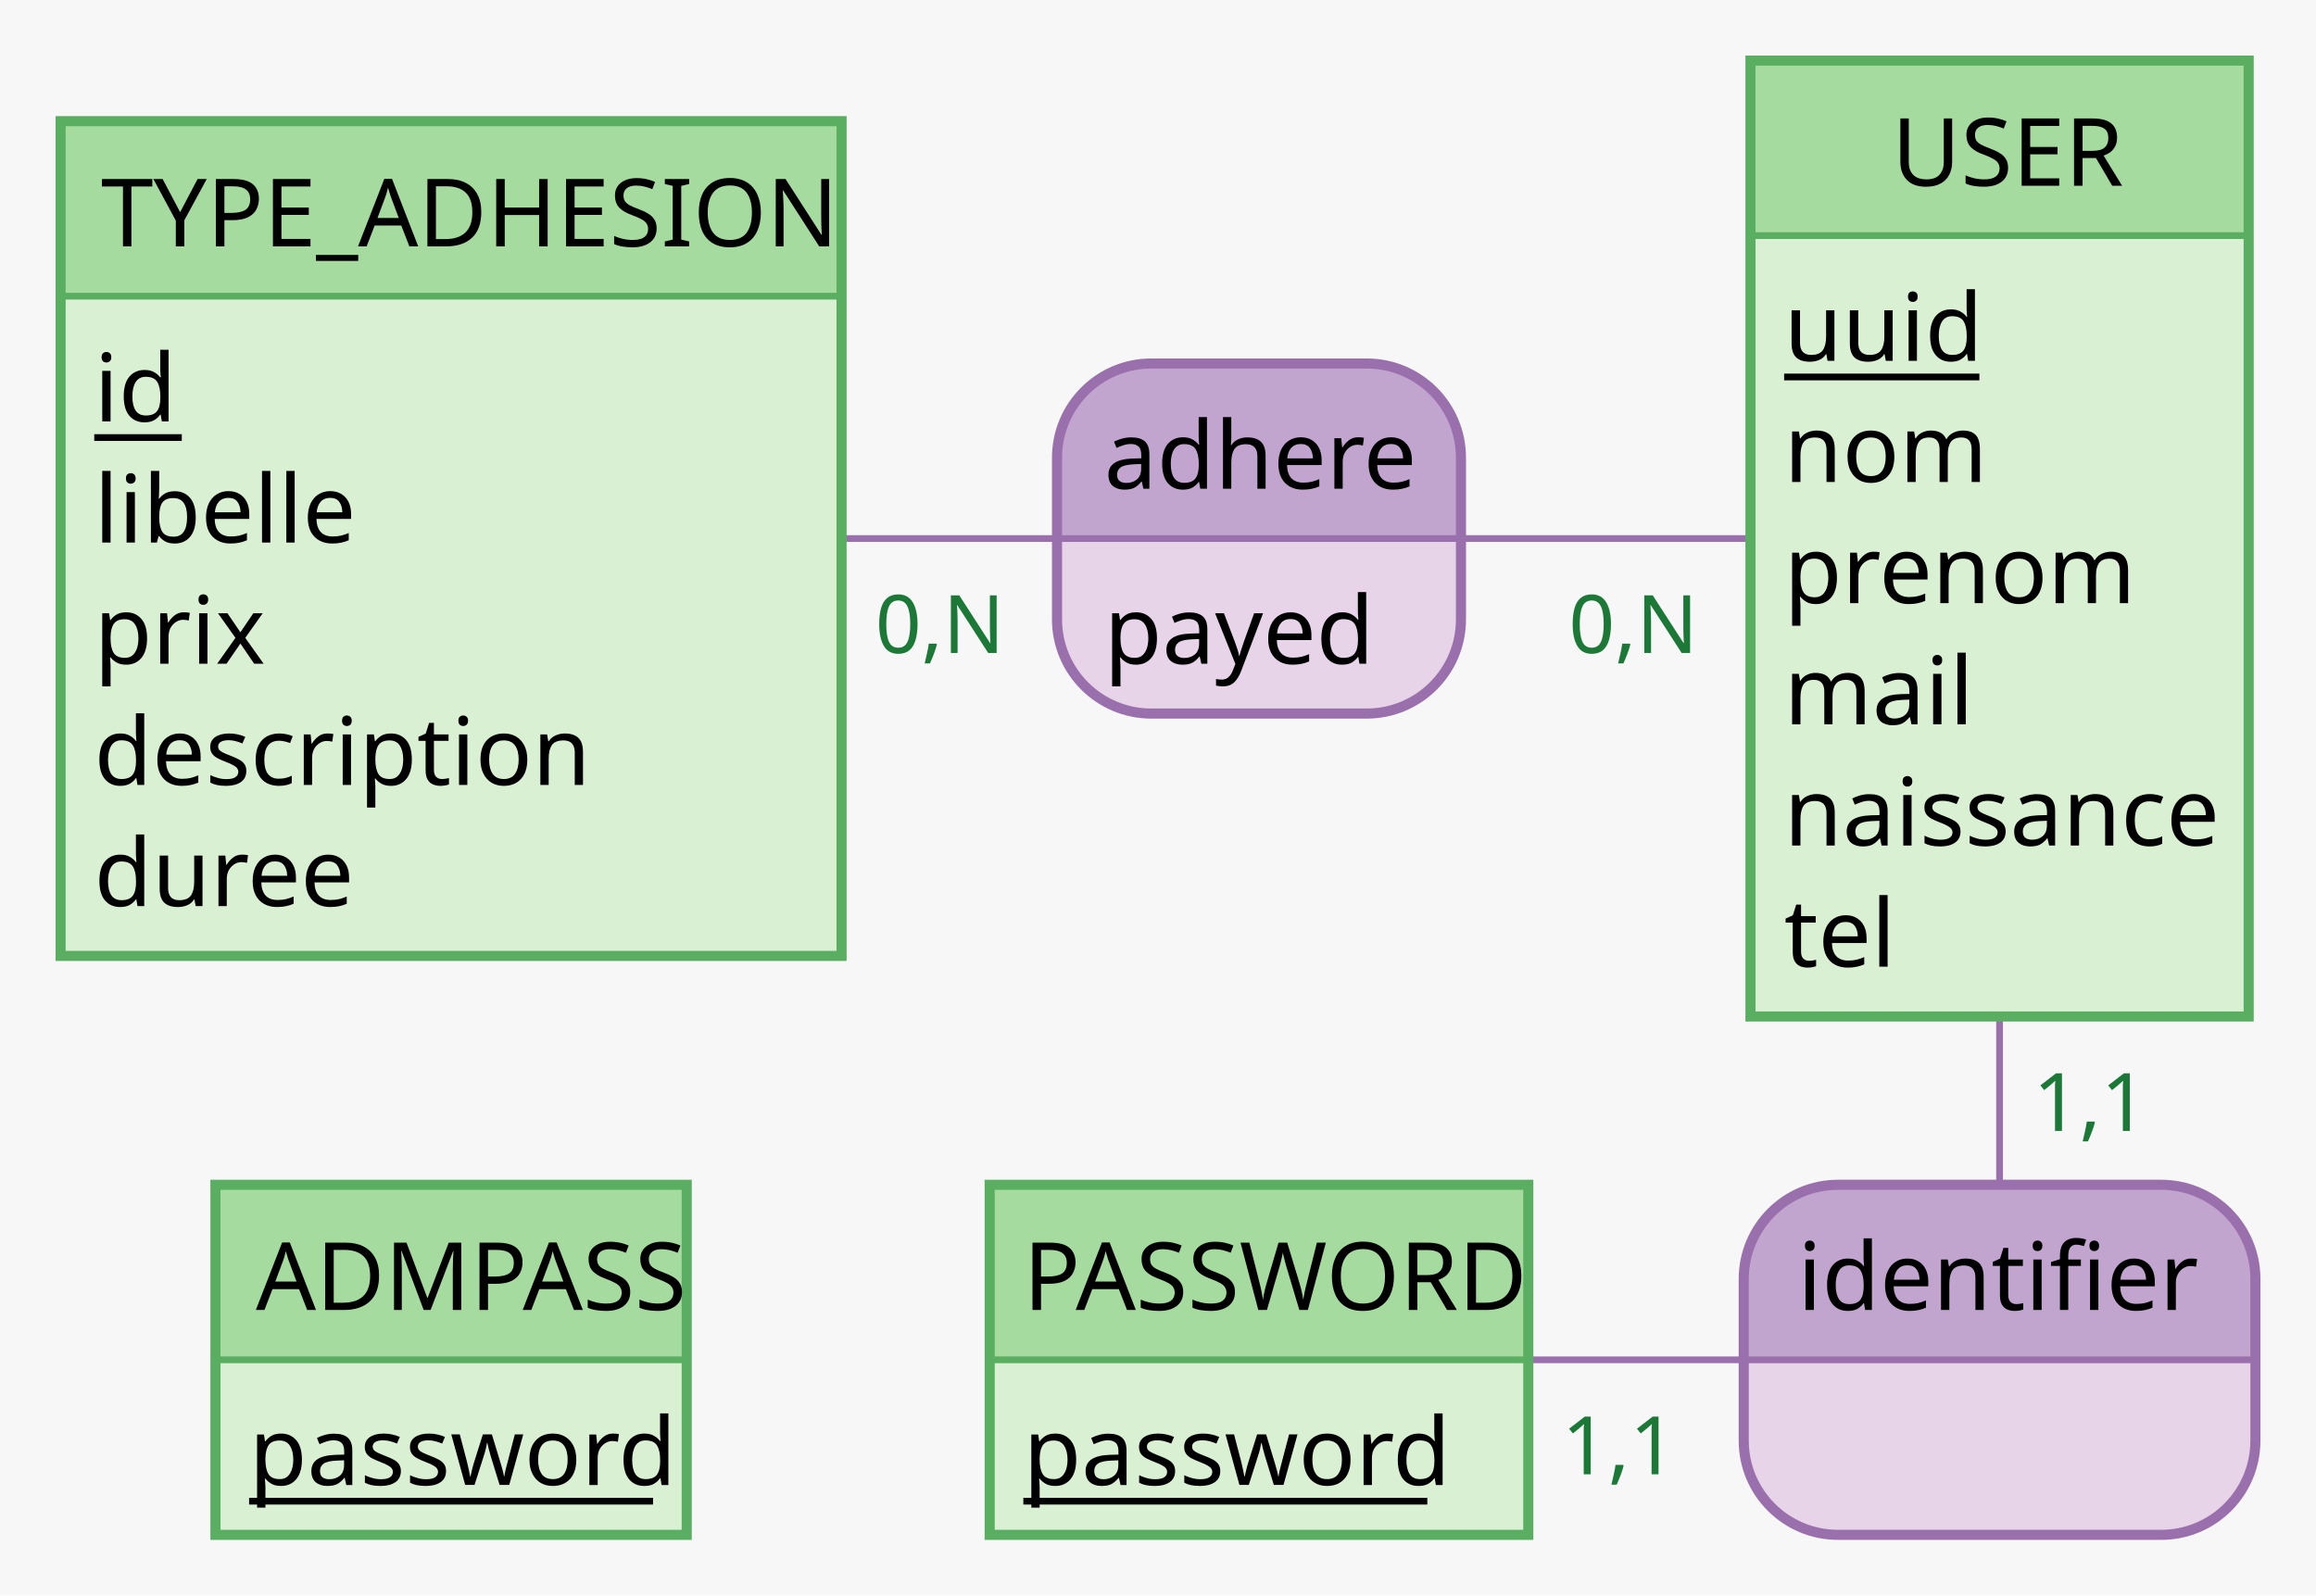
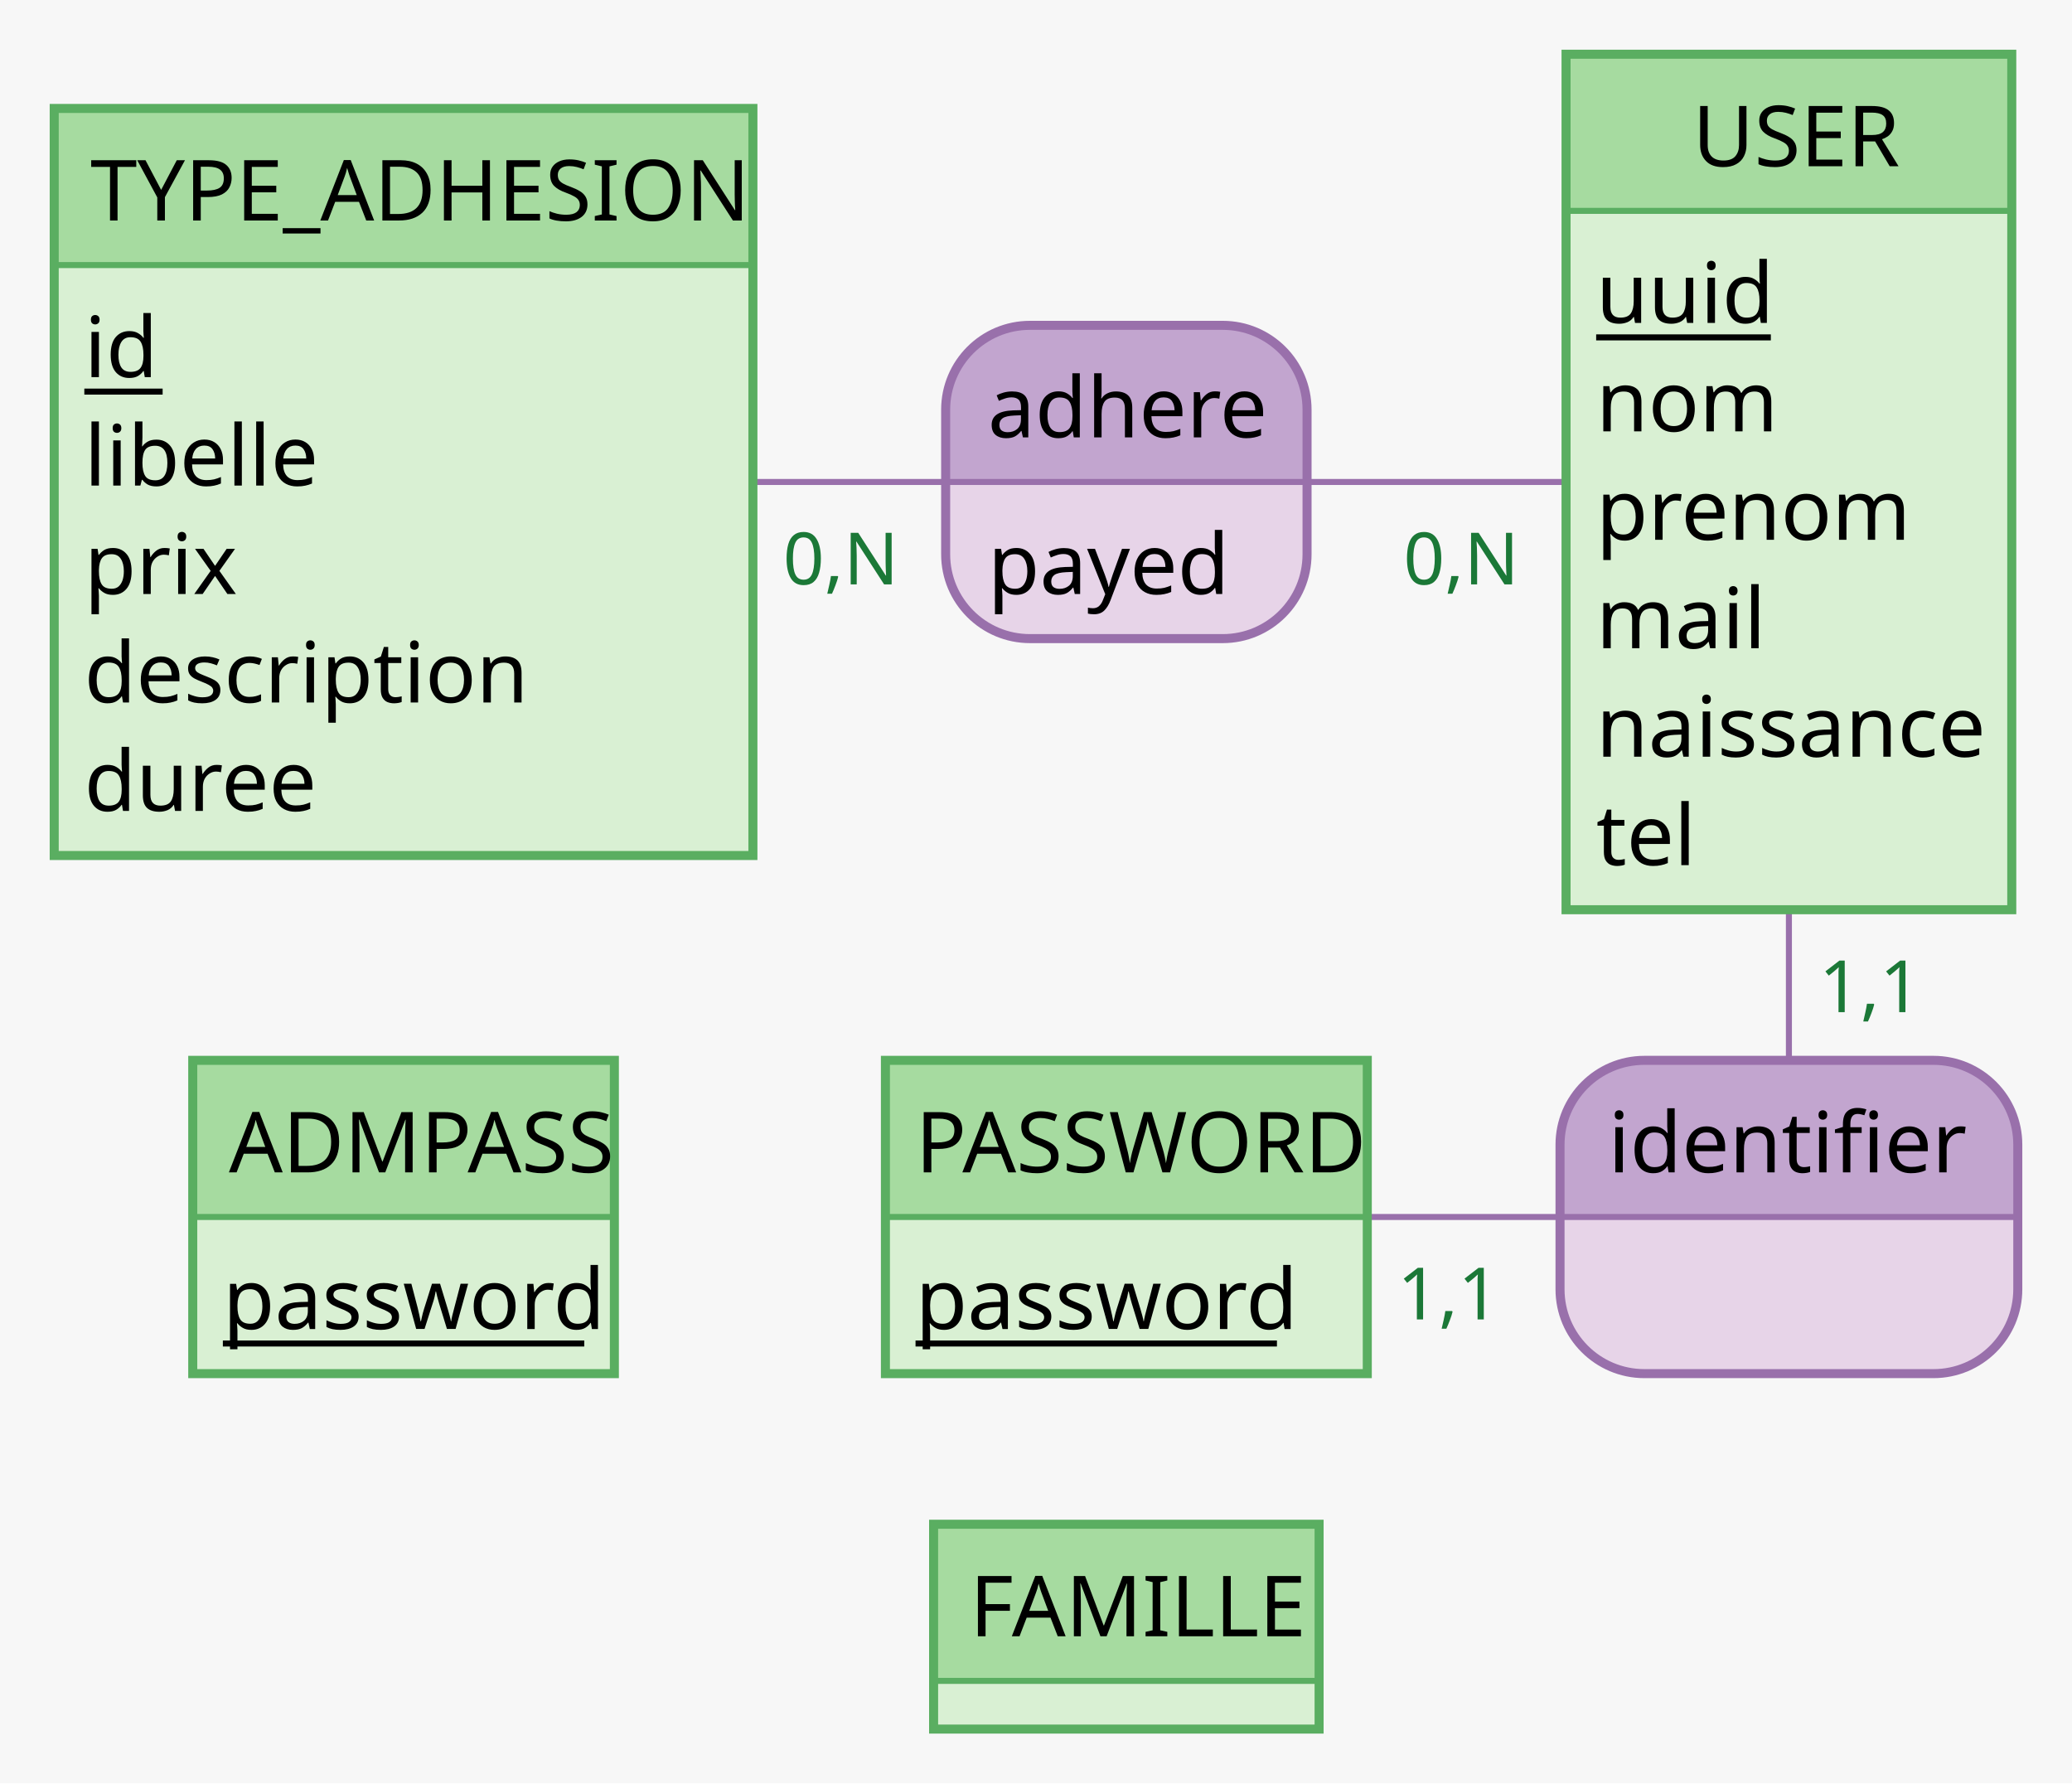
- <svg xmlns="http://www.w3.org/2000/svg" width="344" height="237" viewBox="0 0 344 237">
-   <rect x="0" y="0" width="344" height="237" fill="#f7f7f7" stroke="none" stroke-width="0" />
+ <svg xmlns="http://www.w3.org/2000/svg" width="344" height="296" viewBox="0 0 344 296">
+   <rect x="0" y="0" width="344" height="296" fill="#f7f7f7" stroke="none" stroke-width="0" />
  <g>
    <line x1="67" y1="80" x2="187" y2="80" stroke="#9970ab" stroke-width="1" />
    <line x1="297" y1="80" x2="187" y2="80" stroke="#9970ab" stroke-width="1" />
    <g>
      <path d="M203 54 a14 14 90 0 1 14 14 V80 h-60 V68 a14 14 90 0 1 14 -14" fill="#c2a5cf" stroke="#c2a5cf" stroke-width="0" />
      <path d="M217 80 v12 a14 14 90 0 1 -14 14 H171 a14 14 90 0 1 -14 -14 V80 H60" fill="#e7d4e8" stroke="#e7d4e8" stroke-width="0" />
      <rect x="157" y="54" width="60" height="52" fill="none" rx="14" stroke="#9970ab" stroke-width="1.5" />
      <line x1="157" y1="80" x2="217" y2="80" stroke="#9970ab" stroke-width="1" />
      <text x="164" y="72.6" fill="#000000" font-family="Trebuchet MS" font-size="14">adhere</text>
      <text x="164" y="98.6" fill="#000000" font-family="Trebuchet MS" font-size="14">payed</text>
    </g>
    <text x="130" y="97" fill="#1b7837" font-family="Verdana" font-size="12">0,N</text>
    <text x="233" y="97" fill="#1b7837" font-family="Verdana" font-size="12">0,N</text>
  </g>
  <g>
    <line x1="297" y1="80" x2="297" y2="202" stroke="#9970ab" stroke-width="1" />
    <line x1="187" y1="202" x2="297" y2="202" stroke="#9970ab" stroke-width="1" />
    <g>
      <path d="M321 176 a14 14 90 0 1 14 14 V202 h-76 V190 a14 14 90 0 1 14 -14" fill="#c2a5cf" stroke="#c2a5cf" stroke-width="0" />
      <path d="M335 202 v12 a14 14 90 0 1 -14 14 H273 a14 14 90 0 1 -14 -14 V202 H76" fill="#e7d4e8" stroke="#e7d4e8" stroke-width="0" />
      <rect x="259" y="176" width="76" height="52" fill="none" rx="14" stroke="#9970ab" stroke-width="1.5" />
      <line x1="259" y1="202" x2="335" y2="202" stroke="#9970ab" stroke-width="1" />
      <text x="267" y="194.6" fill="#000000" font-family="Trebuchet MS" font-size="14">identifier</text>
    </g>
    <text x="302" y="168" fill="#1b7837" font-family="Verdana" font-size="12">1,1</text>
    <text x="232" y="219" fill="#1b7837" font-family="Verdana" font-size="12">1,1</text>
  </g>
  <g>
    <g>
      <rect x="9" y="18" width="116" height="26" fill="#a6dba0" stroke="none" stroke-width="0" opacity="1" />
      <rect x="9" y="44" width="116" height="98" fill="#d9f0d3" stroke="none" stroke-width="0" opacity="1" />
      <rect x="9" y="18" width="116" height="124" fill="none" stroke="#5aae61" stroke-width="1.5" opacity="1" />
      <line x1="9" y1="44" x2="125" y2="44" stroke="#5aae61" stroke-width="1" />
    </g>
    <text x="15" y="36.6" fill="#000000" font-family="Trebuchet MS" font-size="14">TYPE_ADHESION</text>
    <text x="14" y="62.6" fill="#000000" font-family="Trebuchet MS" font-size="14">id</text>
    <line x1="14" y1="65" x2="27" y2="65" stroke="#000000" stroke-width="1" />
    <text x="14" y="80.6" fill="#000000" font-family="Trebuchet MS" font-size="14">libelle</text>
    <text x="14" y="98.6" fill="#000000" font-family="Trebuchet MS" font-size="14">prix</text>
    <text x="14" y="116.6" fill="#000000" font-family="Trebuchet MS" font-size="14">description</text>
    <text x="14" y="134.6" fill="#000000" font-family="Trebuchet MS" font-size="14">duree</text>
  </g>
  <g>
    <g>
      <rect x="260" y="9" width="74" height="26" fill="#a6dba0" stroke="none" stroke-width="0" opacity="1" />
      <rect x="260" y="35" width="74" height="116" fill="#d9f0d3" stroke="none" stroke-width="0" opacity="1" />
      <rect x="260" y="9" width="74" height="142" fill="none" stroke="#5aae61" stroke-width="1.5" opacity="1" />
      <line x1="260" y1="35" x2="334" y2="35" stroke="#5aae61" stroke-width="1" />
    </g>
    <text x="281" y="27.6" fill="#000000" font-family="Trebuchet MS" font-size="14">USER</text>
    <text x="265" y="53.6" fill="#000000" font-family="Trebuchet MS" font-size="14">uuid</text>
    <line x1="265" y1="56" x2="294" y2="56" stroke="#000000" stroke-width="1" />
    <text x="265" y="71.6" fill="#000000" font-family="Trebuchet MS" font-size="14">nom</text>
    <text x="265" y="89.6" fill="#000000" font-family="Trebuchet MS" font-size="14">prenom</text>
    <text x="265" y="107.6" fill="#000000" font-family="Trebuchet MS" font-size="14">mail</text>
    <text x="265" y="125.6" fill="#000000" font-family="Trebuchet MS" font-size="14">naissance</text>
    <text x="265" y="143.6" fill="#000000" font-family="Trebuchet MS" font-size="14">tel</text>
  </g>
  <g>
    <g>
      <rect x="32" y="176" width="70" height="26" fill="#a6dba0" stroke="none" stroke-width="0" opacity="1" />
      <rect x="32" y="202" width="70" height="26" fill="#d9f0d3" stroke="none" stroke-width="0" opacity="1" />
      <rect x="32" y="176" width="70" height="52" fill="none" stroke="#5aae61" stroke-width="1.5" opacity="1" />
      <line x1="32" y1="202" x2="102" y2="202" stroke="#5aae61" stroke-width="1" />
    </g>
    <text x="38" y="194.6" fill="#000000" font-family="Trebuchet MS" font-size="14">ADMPASS</text>
    <text x="37" y="220.6" fill="#000000" font-family="Trebuchet MS" font-size="14">password</text>
    <line x1="37" y1="223" x2="97" y2="223" stroke="#000000" stroke-width="1" />
  </g>
  <g>
    <g>
      <rect x="147" y="176" width="80" height="26" fill="#a6dba0" stroke="none" stroke-width="0" opacity="1" />
      <rect x="147" y="202" width="80" height="26" fill="#d9f0d3" stroke="none" stroke-width="0" opacity="1" />
      <rect x="147" y="176" width="80" height="52" fill="none" stroke="#5aae61" stroke-width="1.5" opacity="1" />
      <line x1="147" y1="202" x2="227" y2="202" stroke="#5aae61" stroke-width="1" />
    </g>
    <text x="152" y="194.6" fill="#000000" font-family="Trebuchet MS" font-size="14">PASSWORD</text>
    <text x="152" y="220.6" fill="#000000" font-family="Trebuchet MS" font-size="14">password</text>
    <line x1="152" y1="223" x2="212" y2="223" stroke="#000000" stroke-width="1" />
  </g>
+   <g>
+     <g>
+       <rect x="155" y="253" width="64" height="26" fill="#a6dba0" stroke="none" stroke-width="0" opacity="1" />
+       <rect x="155" y="279" width="64" height="8" fill="#d9f0d3" stroke="none" stroke-width="0" opacity="1" />
+       <rect x="155" y="253" width="64" height="34" fill="none" stroke="#5aae61" stroke-width="1.5" opacity="1" />
+       <line x1="155" y1="279" x2="219" y2="279" stroke="#5aae61" stroke-width="1" />
+     </g>
+     <text x="161" y="271.6" fill="#000000" font-family="Trebuchet MS" font-size="14">FAMILLE</text>
+   </g>
</svg>
